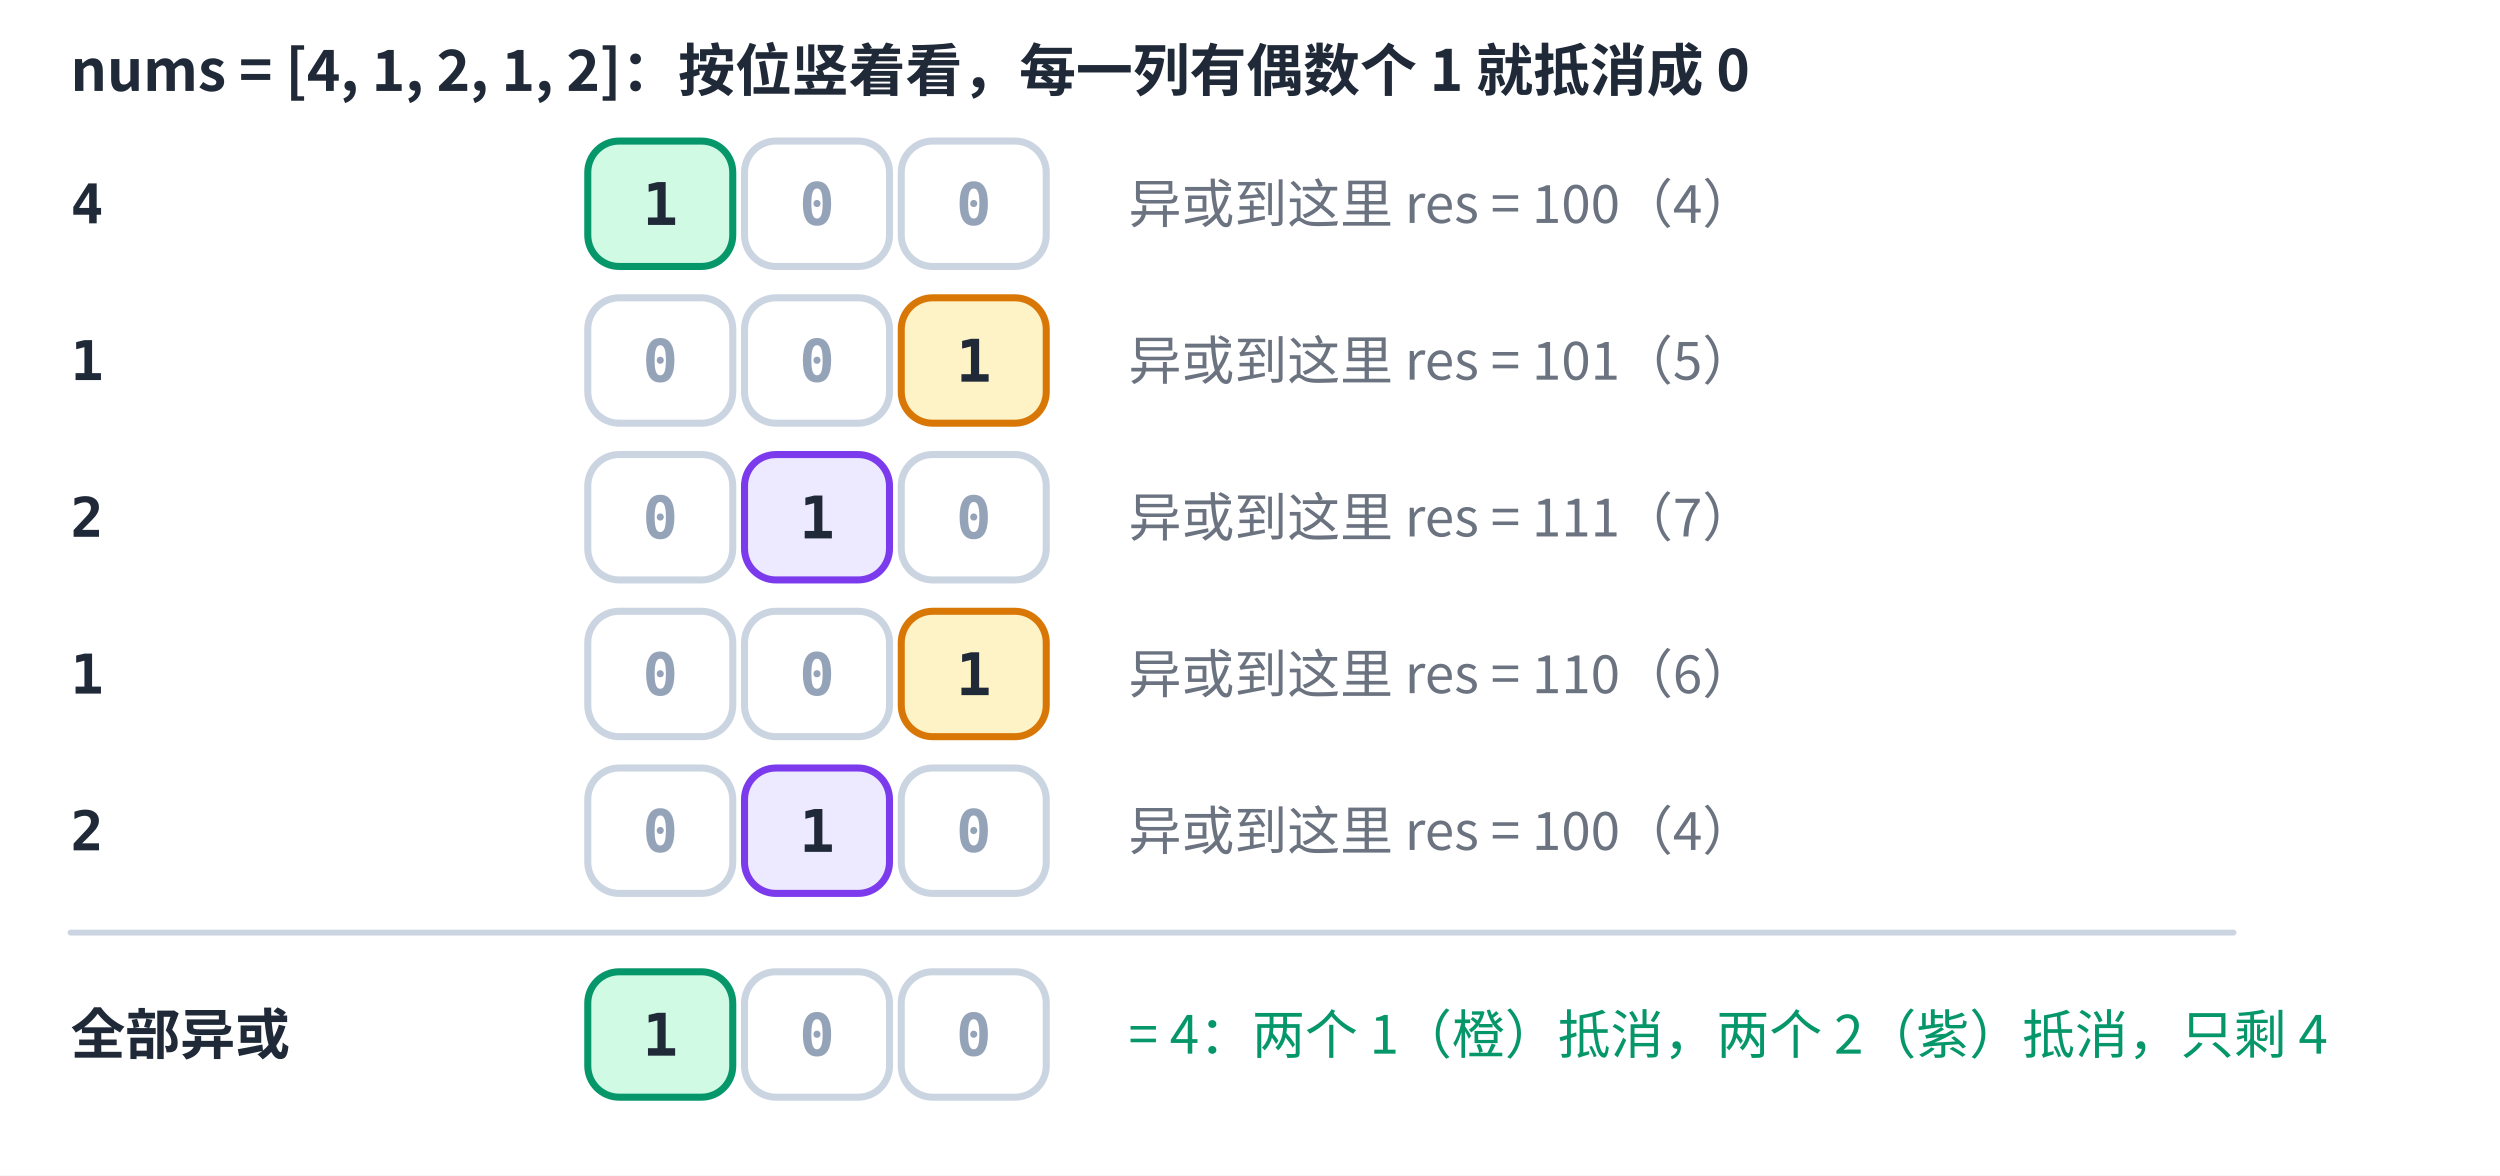
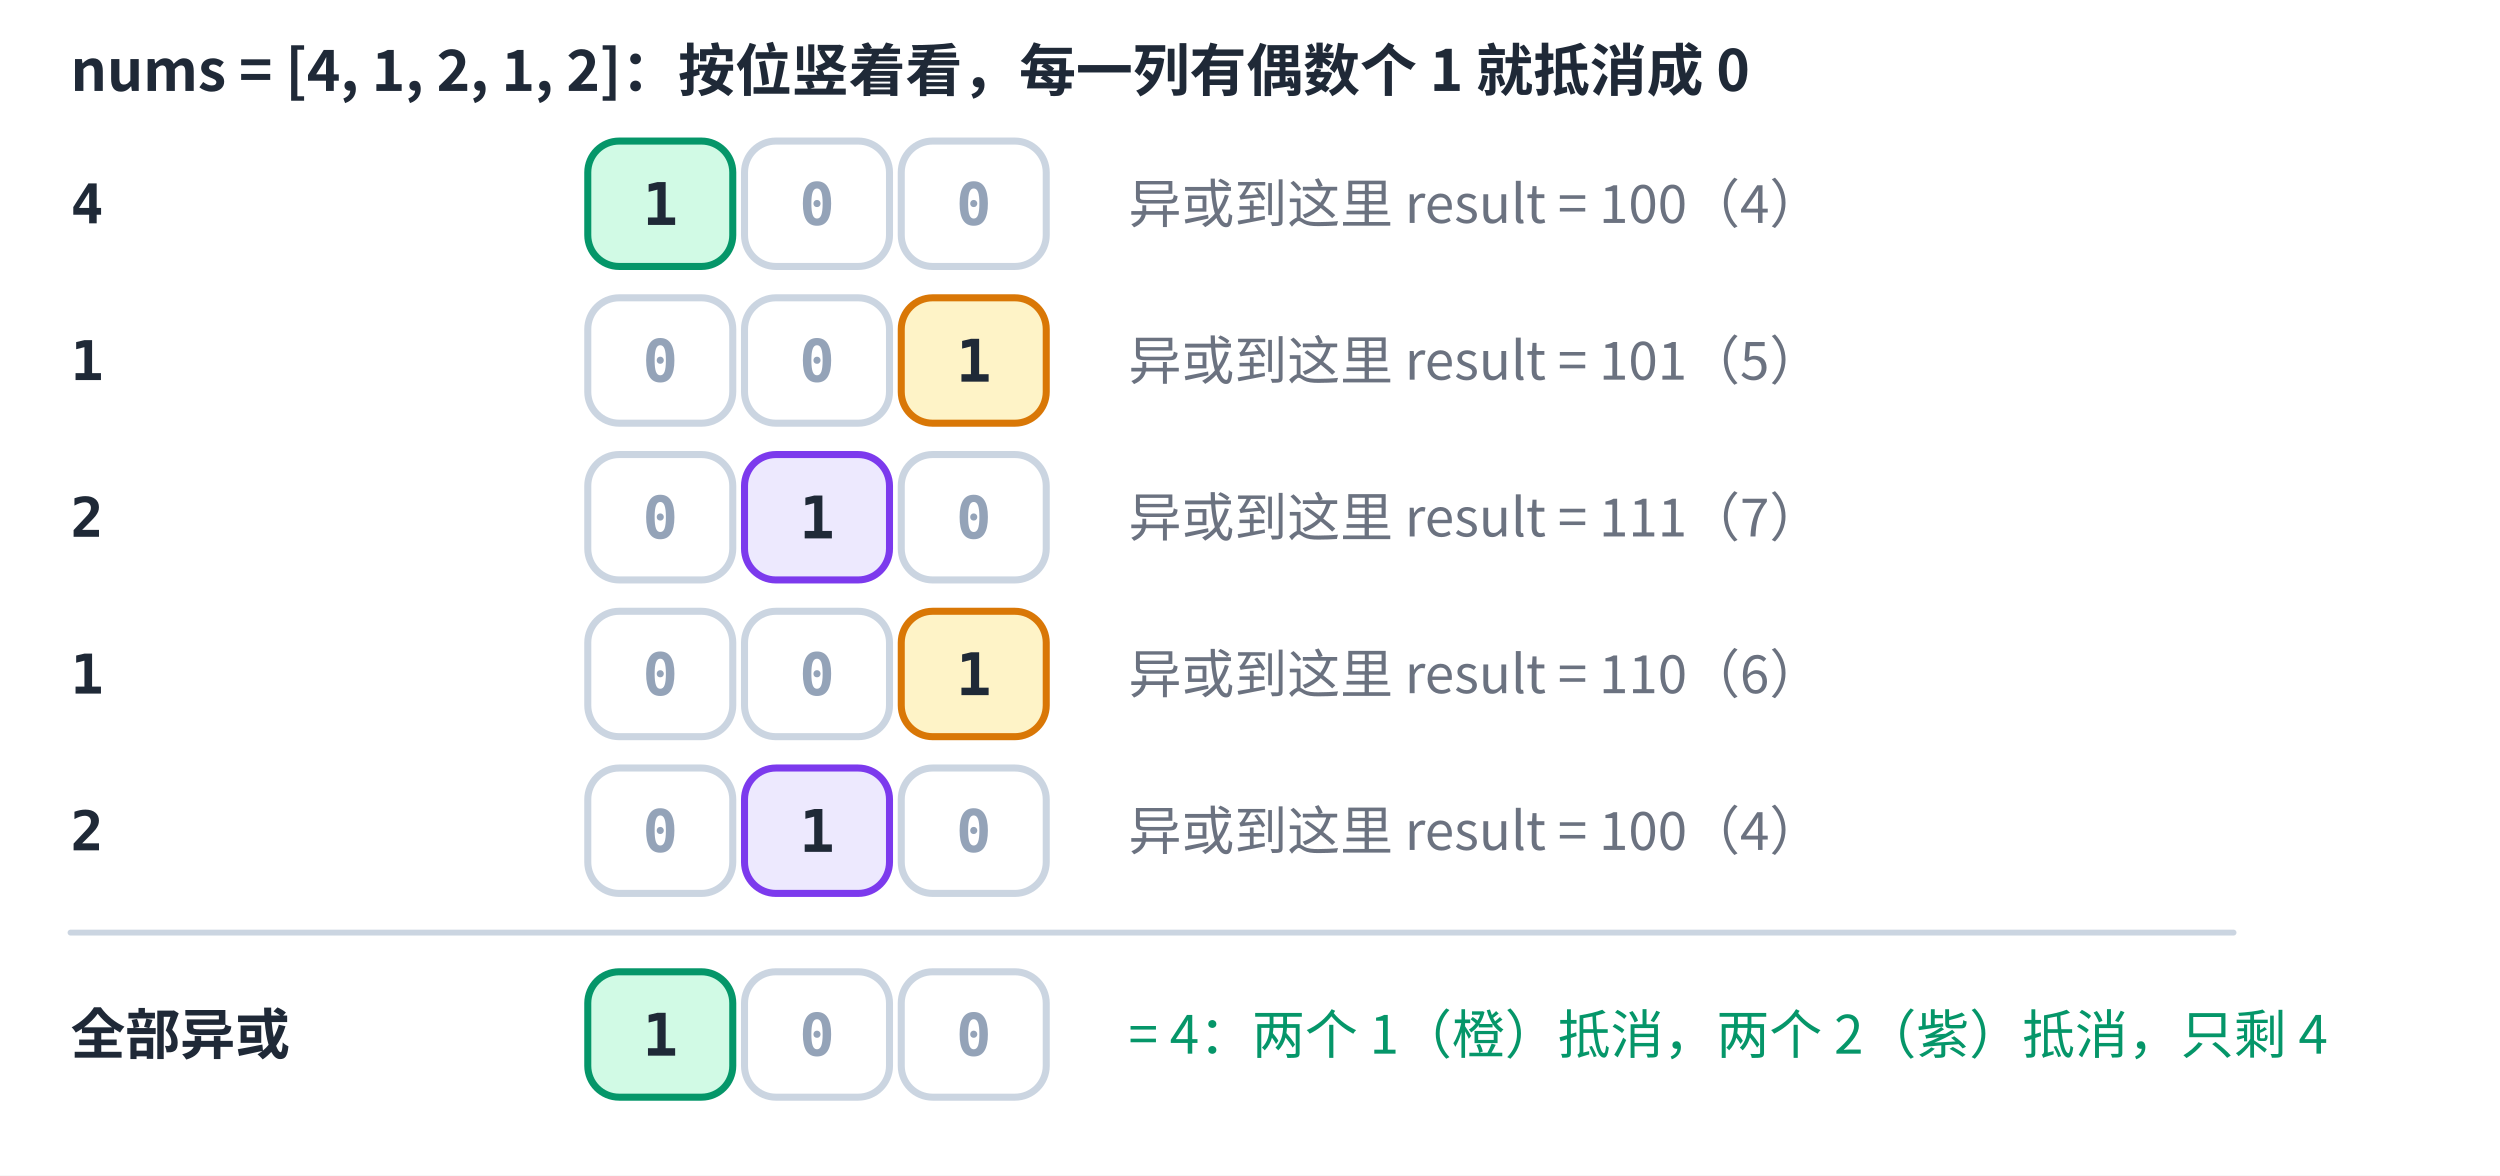
<svg xmlns="http://www.w3.org/2000/svg" width="638" height="300" viewBox="0 0 638 300">
  <rect width="638" height="300" fill="#FFFFFF" />
  <text x="18.0" y="23.2" font-size="14.5" fill="#1F2937" text-anchor="start" font-family="PingFang SC, Hiragino Sans GB, Microsoft YaHei, Noto Sans CJK SC, Helvetica, Arial, sans-serif" font-weight="700">nums = [4, 1, 2, 1, 2]：按位竖着看，每一列有偶数个 1 就抵消成 0</text>
  <text x="18.0" y="57.0" font-size="14" fill="#1F2937" text-anchor="start" font-family="Menlo, Consolas, DejaVu Sans Mono, PingFang SC, monospace" font-weight="700">4</text>
  <rect x="150.0" y="36.0" width="37.0" height="32.0" rx="8" fill="#D1FAE5" stroke="#059669" stroke-width="1.8" />
  <text x="168.5" y="57.4" font-size="15" fill="#1F2937" text-anchor="middle" font-family="Menlo, Consolas, DejaVu Sans Mono, PingFang SC, monospace" font-weight="700">1</text>
  <rect x="190.0" y="36.0" width="37.0" height="32.0" rx="8" fill="#FFFFFF" stroke="#CBD5E1" stroke-width="1.8" />
  <text x="208.5" y="57.4" font-size="15" fill="#94A3B8" text-anchor="middle" font-family="Menlo, Consolas, DejaVu Sans Mono, PingFang SC, monospace" font-weight="700">0</text>
  <rect x="230.0" y="36.0" width="37.0" height="32.0" rx="8" fill="#FFFFFF" stroke="#CBD5E1" stroke-width="1.8" />
  <text x="248.5" y="57.4" font-size="15" fill="#94A3B8" text-anchor="middle" font-family="Menlo, Consolas, DejaVu Sans Mono, PingFang SC, monospace" font-weight="700">0</text>
-   <text x="288.0" y="56.9" font-size="13.5" fill="#6B7280" text-anchor="start" font-family="PingFang SC, Hiragino Sans GB, Microsoft YaHei, Noto Sans CJK SC, Helvetica, Arial, sans-serif">异或到这里 res = 100（4）</text>
+   <text x="288.0" y="56.9" font-size="13.5" fill="#6B7280" text-anchor="start" font-family="PingFang SC, Hiragino Sans GB, Microsoft YaHei, Noto Sans CJK SC, Helvetica, Arial, sans-serif">异或到这里 result = 100（4）</text>
  <text x="18.0" y="97.0" font-size="14" fill="#1F2937" text-anchor="start" font-family="Menlo, Consolas, DejaVu Sans Mono, PingFang SC, monospace" font-weight="700">1</text>
  <rect x="150.0" y="76.0" width="37.0" height="32.0" rx="8" fill="#FFFFFF" stroke="#CBD5E1" stroke-width="1.8" />
  <text x="168.5" y="97.4" font-size="15" fill="#94A3B8" text-anchor="middle" font-family="Menlo, Consolas, DejaVu Sans Mono, PingFang SC, monospace" font-weight="700">0</text>
  <rect x="190.0" y="76.0" width="37.0" height="32.0" rx="8" fill="#FFFFFF" stroke="#CBD5E1" stroke-width="1.8" />
  <text x="208.5" y="97.4" font-size="15" fill="#94A3B8" text-anchor="middle" font-family="Menlo, Consolas, DejaVu Sans Mono, PingFang SC, monospace" font-weight="700">0</text>
  <rect x="230.0" y="76.0" width="37.0" height="32.0" rx="8" fill="#FEF3C7" stroke="#D97706" stroke-width="1.8" />
  <text x="248.5" y="97.4" font-size="15" fill="#1F2937" text-anchor="middle" font-family="Menlo, Consolas, DejaVu Sans Mono, PingFang SC, monospace" font-weight="700">1</text>
-   <text x="288.0" y="96.9" font-size="13.5" fill="#6B7280" text-anchor="start" font-family="PingFang SC, Hiragino Sans GB, Microsoft YaHei, Noto Sans CJK SC, Helvetica, Arial, sans-serif">异或到这里 res = 101（5）</text>
+   <text x="288.0" y="96.9" font-size="13.5" fill="#6B7280" text-anchor="start" font-family="PingFang SC, Hiragino Sans GB, Microsoft YaHei, Noto Sans CJK SC, Helvetica, Arial, sans-serif">异或到这里 result = 101（5）</text>
  <text x="18.0" y="137.0" font-size="14" fill="#1F2937" text-anchor="start" font-family="Menlo, Consolas, DejaVu Sans Mono, PingFang SC, monospace" font-weight="700">2</text>
  <rect x="150.0" y="116.0" width="37.0" height="32.0" rx="8" fill="#FFFFFF" stroke="#CBD5E1" stroke-width="1.8" />
  <text x="168.5" y="137.4" font-size="15" fill="#94A3B8" text-anchor="middle" font-family="Menlo, Consolas, DejaVu Sans Mono, PingFang SC, monospace" font-weight="700">0</text>
  <rect x="190.0" y="116.0" width="37.0" height="32.0" rx="8" fill="#EDE9FE" stroke="#7C3AED" stroke-width="1.8" />
  <text x="208.5" y="137.4" font-size="15" fill="#1F2937" text-anchor="middle" font-family="Menlo, Consolas, DejaVu Sans Mono, PingFang SC, monospace" font-weight="700">1</text>
  <rect x="230.0" y="116.0" width="37.0" height="32.0" rx="8" fill="#FFFFFF" stroke="#CBD5E1" stroke-width="1.8" />
  <text x="248.5" y="137.4" font-size="15" fill="#94A3B8" text-anchor="middle" font-family="Menlo, Consolas, DejaVu Sans Mono, PingFang SC, monospace" font-weight="700">0</text>
-   <text x="288.0" y="136.9" font-size="13.5" fill="#6B7280" text-anchor="start" font-family="PingFang SC, Hiragino Sans GB, Microsoft YaHei, Noto Sans CJK SC, Helvetica, Arial, sans-serif">异或到这里 res = 111（7）</text>
+   <text x="288.0" y="136.9" font-size="13.5" fill="#6B7280" text-anchor="start" font-family="PingFang SC, Hiragino Sans GB, Microsoft YaHei, Noto Sans CJK SC, Helvetica, Arial, sans-serif">异或到这里 result = 111（7）</text>
  <text x="18.0" y="177.0" font-size="14" fill="#1F2937" text-anchor="start" font-family="Menlo, Consolas, DejaVu Sans Mono, PingFang SC, monospace" font-weight="700">1</text>
  <rect x="150.0" y="156.0" width="37.0" height="32.0" rx="8" fill="#FFFFFF" stroke="#CBD5E1" stroke-width="1.8" />
  <text x="168.5" y="177.4" font-size="15" fill="#94A3B8" text-anchor="middle" font-family="Menlo, Consolas, DejaVu Sans Mono, PingFang SC, monospace" font-weight="700">0</text>
  <rect x="190.0" y="156.0" width="37.0" height="32.0" rx="8" fill="#FFFFFF" stroke="#CBD5E1" stroke-width="1.8" />
  <text x="208.5" y="177.4" font-size="15" fill="#94A3B8" text-anchor="middle" font-family="Menlo, Consolas, DejaVu Sans Mono, PingFang SC, monospace" font-weight="700">0</text>
  <rect x="230.0" y="156.0" width="37.0" height="32.0" rx="8" fill="#FEF3C7" stroke="#D97706" stroke-width="1.8" />
  <text x="248.5" y="177.4" font-size="15" fill="#1F2937" text-anchor="middle" font-family="Menlo, Consolas, DejaVu Sans Mono, PingFang SC, monospace" font-weight="700">1</text>
-   <text x="288.0" y="176.9" font-size="13.5" fill="#6B7280" text-anchor="start" font-family="PingFang SC, Hiragino Sans GB, Microsoft YaHei, Noto Sans CJK SC, Helvetica, Arial, sans-serif">异或到这里 res = 110（6）</text>
+   <text x="288.0" y="176.9" font-size="13.5" fill="#6B7280" text-anchor="start" font-family="PingFang SC, Hiragino Sans GB, Microsoft YaHei, Noto Sans CJK SC, Helvetica, Arial, sans-serif">异或到这里 result = 110（6）</text>
  <text x="18.0" y="217.0" font-size="14" fill="#1F2937" text-anchor="start" font-family="Menlo, Consolas, DejaVu Sans Mono, PingFang SC, monospace" font-weight="700">2</text>
  <rect x="150.0" y="196.0" width="37.0" height="32.0" rx="8" fill="#FFFFFF" stroke="#CBD5E1" stroke-width="1.8" />
  <text x="168.5" y="217.4" font-size="15" fill="#94A3B8" text-anchor="middle" font-family="Menlo, Consolas, DejaVu Sans Mono, PingFang SC, monospace" font-weight="700">0</text>
  <rect x="190.0" y="196.0" width="37.0" height="32.0" rx="8" fill="#EDE9FE" stroke="#7C3AED" stroke-width="1.8" />
  <text x="208.5" y="217.4" font-size="15" fill="#1F2937" text-anchor="middle" font-family="Menlo, Consolas, DejaVu Sans Mono, PingFang SC, monospace" font-weight="700">1</text>
  <rect x="230.0" y="196.0" width="37.0" height="32.0" rx="8" fill="#FFFFFF" stroke="#CBD5E1" stroke-width="1.8" />
  <text x="248.5" y="217.4" font-size="15" fill="#94A3B8" text-anchor="middle" font-family="Menlo, Consolas, DejaVu Sans Mono, PingFang SC, monospace" font-weight="700">0</text>
-   <text x="288.0" y="216.9" font-size="13.5" fill="#6B7280" text-anchor="start" font-family="PingFang SC, Hiragino Sans GB, Microsoft YaHei, Noto Sans CJK SC, Helvetica, Arial, sans-serif">异或到这里 res = 100（4）</text>
+   <text x="288.0" y="216.9" font-size="13.5" fill="#6B7280" text-anchor="start" font-family="PingFang SC, Hiragino Sans GB, Microsoft YaHei, Noto Sans CJK SC, Helvetica, Arial, sans-serif">异或到这里 result = 100（4）</text>
  <line x1="18.0" y1="238.0" x2="570.0" y2="238.0" stroke="#CBD5E1" stroke-width="1.5" stroke-linecap="round" />
  <text x="18.0" y="269.0" font-size="14" fill="#1F2937" text-anchor="start" font-family="Menlo, Consolas, DejaVu Sans Mono, PingFang SC, monospace" font-weight="700">全部异或</text>
  <rect x="150.0" y="248.0" width="37.0" height="32.0" rx="8" fill="#D1FAE5" stroke="#059669" stroke-width="1.8" />
  <text x="168.5" y="269.4" font-size="15" fill="#1F2937" text-anchor="middle" font-family="Menlo, Consolas, DejaVu Sans Mono, PingFang SC, monospace" font-weight="700">1</text>
  <rect x="190.0" y="248.0" width="37.0" height="32.0" rx="8" fill="#FFFFFF" stroke="#CBD5E1" stroke-width="1.8" />
  <text x="208.5" y="269.4" font-size="15" fill="#94A3B8" text-anchor="middle" font-family="Menlo, Consolas, DejaVu Sans Mono, PingFang SC, monospace" font-weight="700">0</text>
  <rect x="230.0" y="248.0" width="37.0" height="32.0" rx="8" fill="#FFFFFF" stroke="#CBD5E1" stroke-width="1.8" />
  <text x="248.5" y="269.4" font-size="15" fill="#94A3B8" text-anchor="middle" font-family="Menlo, Consolas, DejaVu Sans Mono, PingFang SC, monospace" font-weight="700">0</text>
  <text x="288.0" y="268.9" font-size="13.5" fill="#059669" text-anchor="start" font-family="PingFang SC, Hiragino Sans GB, Microsoft YaHei, Noto Sans CJK SC, Helvetica, Arial, sans-serif">= 4：两个 1（橙）抵消，两个 2（紫）抵消，只剩 4</text>
</svg>
